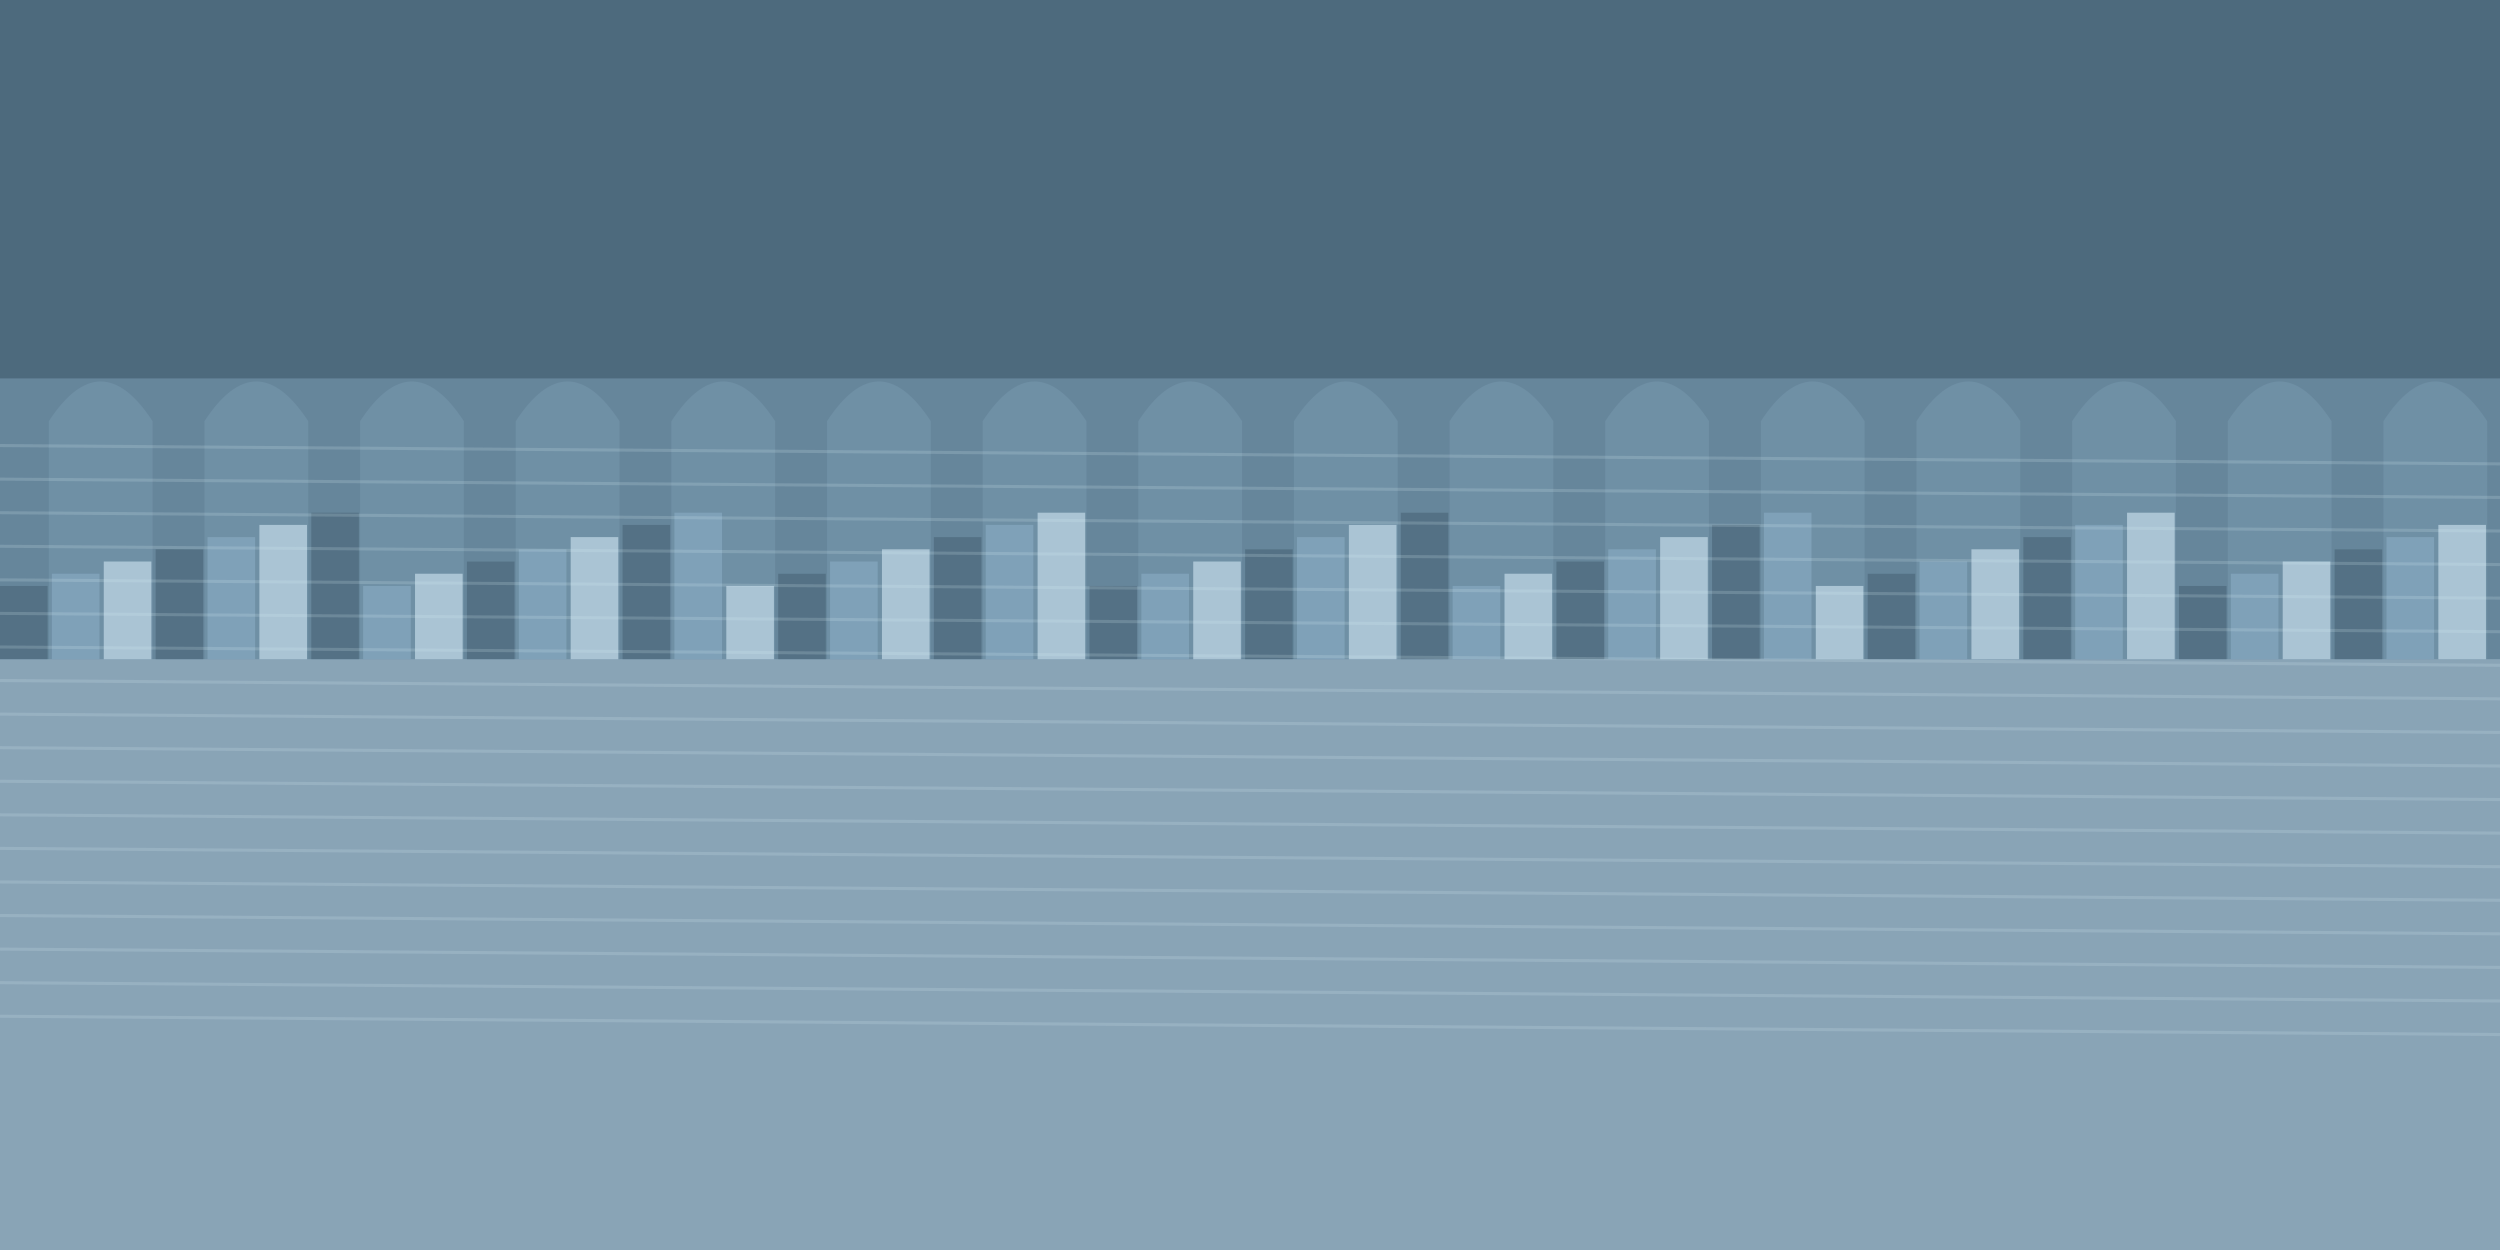
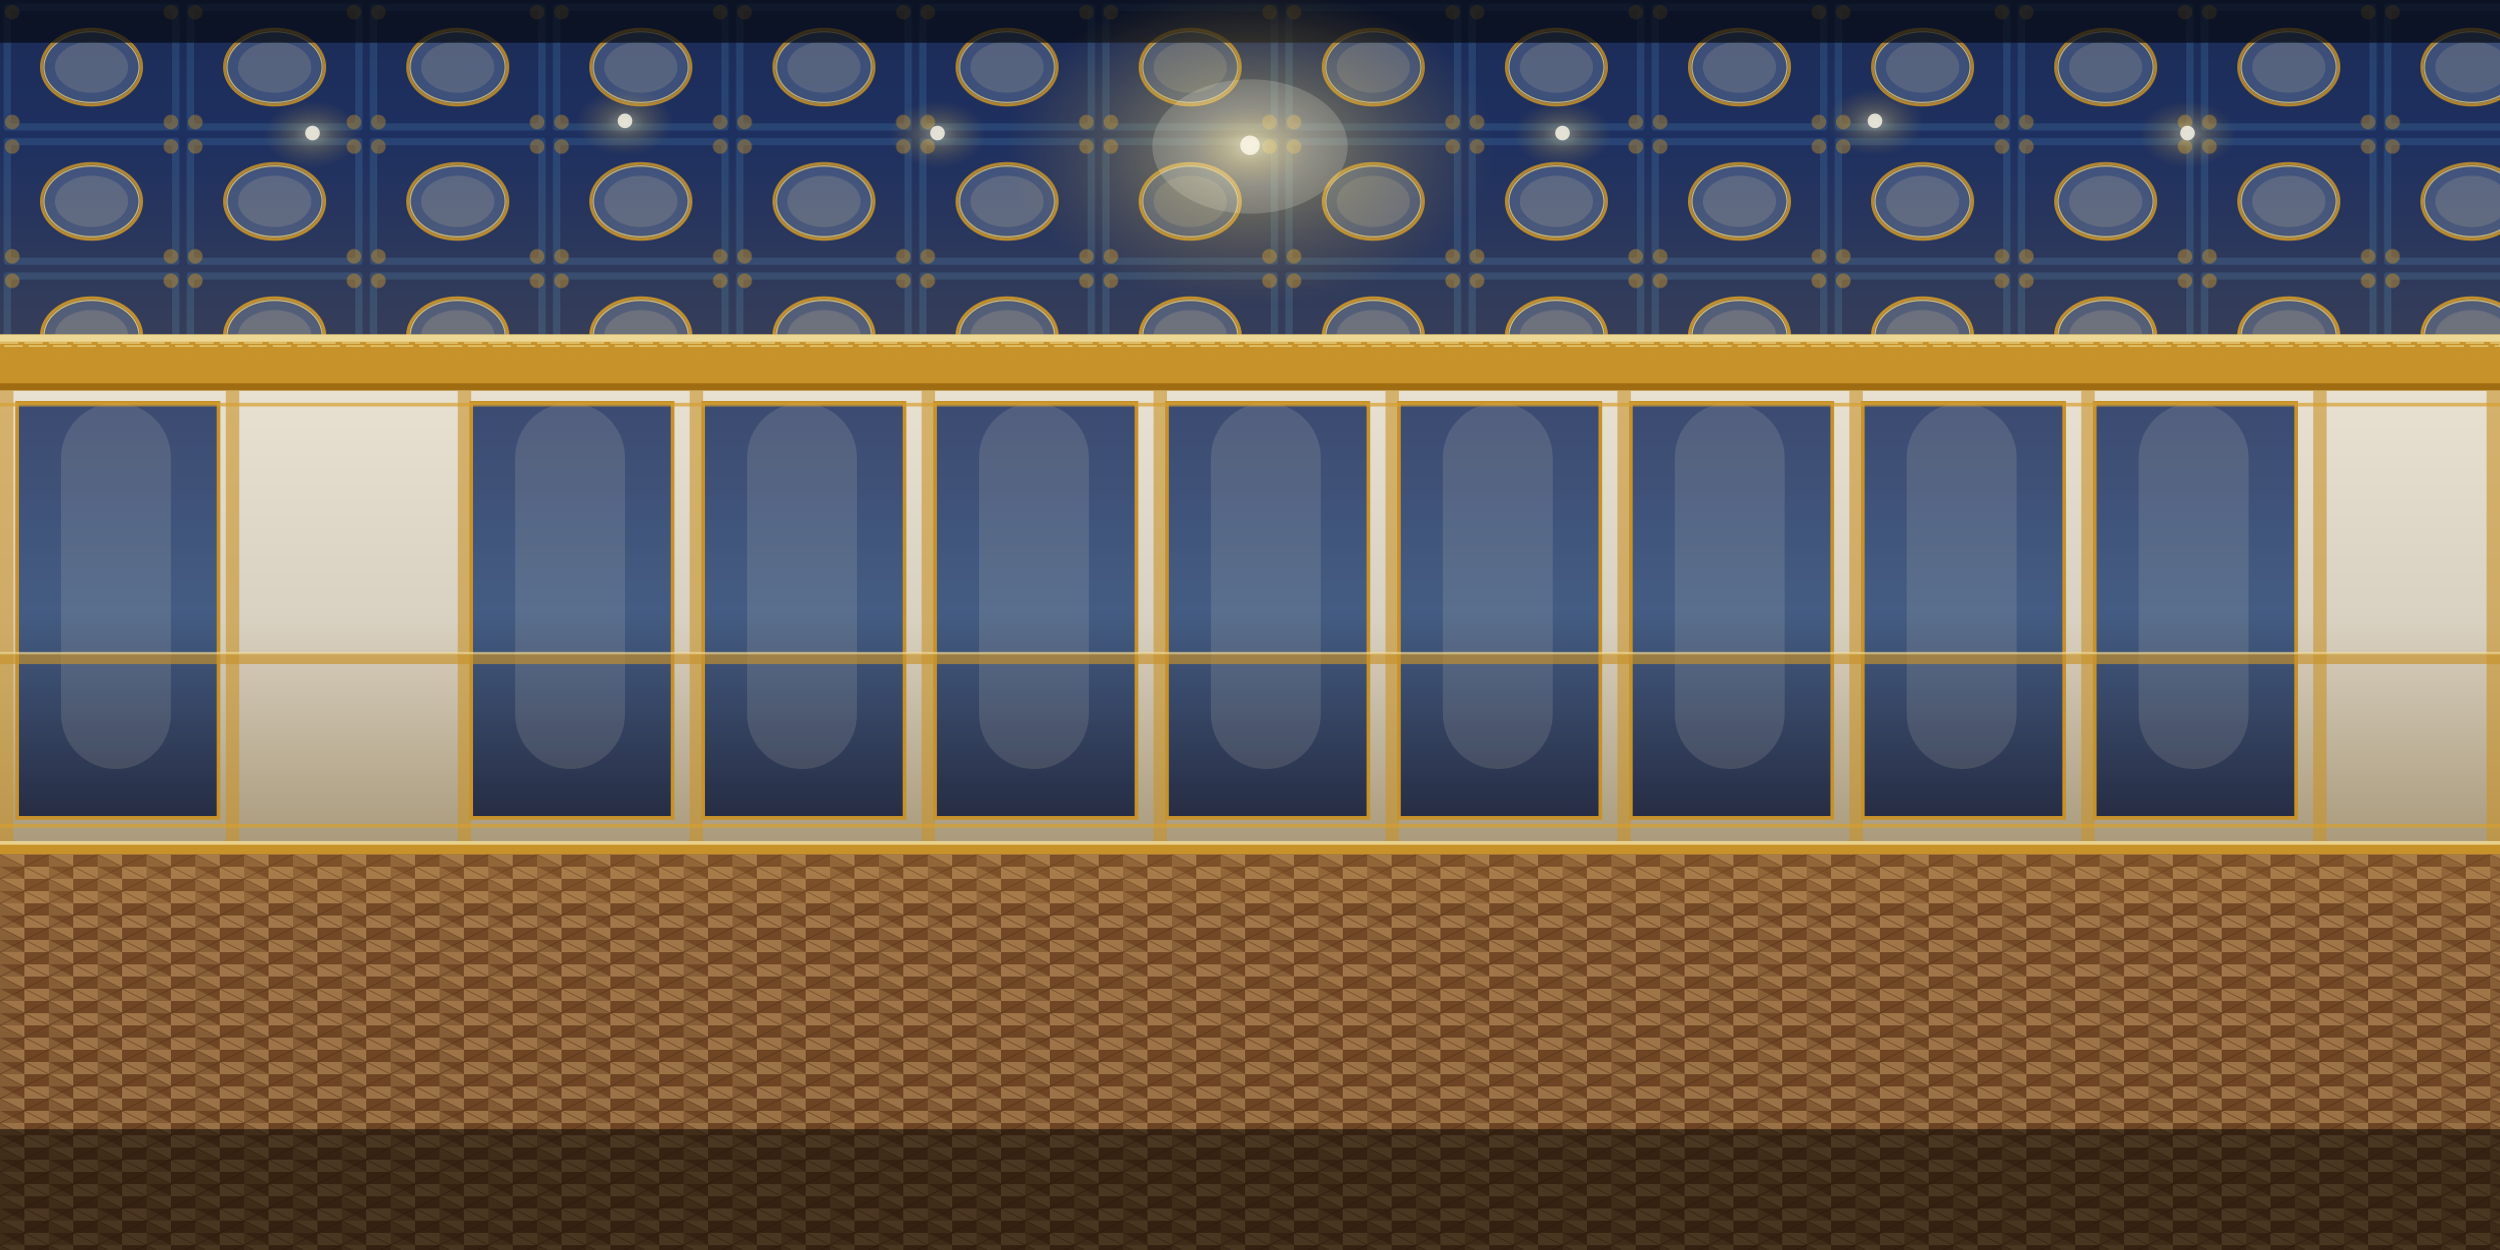
<svg xmlns="http://www.w3.org/2000/svg" viewBox="0 0 4096 2048">
-   <rect width="4096" height="2048" fill="#4d6a7d" />
-   <rect y="620" width="4096" height="1428" fill="#86a8bf" opacity="0.45" />
-   <rect y="1080" width="4096" height="968" fill="#d9ecf6" opacity="0.3" />
-   <rect x="0" y="960" width="78" height="120" fill="#4d6a7d" opacity="0.72" />
-   <rect x="85" y="940" width="78" height="140" fill="#86a8bf" opacity="0.72" />
-   <rect x="170" y="920" width="78" height="160" fill="#d9ecf6" opacity="0.72" />
-   <rect x="255" y="900" width="78" height="180" fill="#4d6a7d" opacity="0.72" />
-   <rect x="340" y="880" width="78" height="200" fill="#86a8bf" opacity="0.72" />
-   <rect x="425" y="860" width="78" height="220" fill="#d9ecf6" opacity="0.72" />
-   <rect x="510" y="840" width="78" height="240" fill="#4d6a7d" opacity="0.72" />
-   <rect x="595" y="960" width="78" height="120" fill="#86a8bf" opacity="0.72" />
-   <rect x="680" y="940" width="78" height="140" fill="#d9ecf6" opacity="0.72" />
-   <rect x="765" y="920" width="78" height="160" fill="#4d6a7d" opacity="0.72" />
-   <rect x="850" y="900" width="78" height="180" fill="#86a8bf" opacity="0.72" />
-   <rect x="935" y="880" width="78" height="200" fill="#d9ecf6" opacity="0.72" />
-   <rect x="1020" y="860" width="78" height="220" fill="#4d6a7d" opacity="0.72" />
-   <rect x="1105" y="840" width="78" height="240" fill="#86a8bf" opacity="0.72" />
-   <rect x="1190" y="960" width="78" height="120" fill="#d9ecf6" opacity="0.72" />
-   <rect x="1275" y="940" width="78" height="140" fill="#4d6a7d" opacity="0.72" />
-   <rect x="1360" y="920" width="78" height="160" fill="#86a8bf" opacity="0.72" />
-   <rect x="1445" y="900" width="78" height="180" fill="#d9ecf6" opacity="0.72" />
-   <rect x="1530" y="880" width="78" height="200" fill="#4d6a7d" opacity="0.72" />
-   <rect x="1615" y="860" width="78" height="220" fill="#86a8bf" opacity="0.72" />
-   <rect x="1700" y="840" width="78" height="240" fill="#d9ecf6" opacity="0.72" />
-   <rect x="1785" y="960" width="78" height="120" fill="#4d6a7d" opacity="0.72" />
-   <rect x="1870" y="940" width="78" height="140" fill="#86a8bf" opacity="0.72" />
-   <rect x="1955" y="920" width="78" height="160" fill="#d9ecf6" opacity="0.72" />
-   <rect x="2040" y="900" width="78" height="180" fill="#4d6a7d" opacity="0.72" />
-   <rect x="2125" y="880" width="78" height="200" fill="#86a8bf" opacity="0.72" />
-   <rect x="2210" y="860" width="78" height="220" fill="#d9ecf6" opacity="0.72" />
-   <rect x="2295" y="840" width="78" height="240" fill="#4d6a7d" opacity="0.72" />
-   <rect x="2380" y="960" width="78" height="120" fill="#86a8bf" opacity="0.72" />
-   <rect x="2465" y="940" width="78" height="140" fill="#d9ecf6" opacity="0.72" />
-   <rect x="2550" y="920" width="78" height="160" fill="#4d6a7d" opacity="0.72" />
-   <rect x="2635" y="900" width="78" height="180" fill="#86a8bf" opacity="0.72" />
-   <rect x="2720" y="880" width="78" height="200" fill="#d9ecf6" opacity="0.72" />
-   <rect x="2805" y="860" width="78" height="220" fill="#4d6a7d" opacity="0.72" />
-   <rect x="2890" y="840" width="78" height="240" fill="#86a8bf" opacity="0.72" />
-   <rect x="2975" y="960" width="78" height="120" fill="#d9ecf6" opacity="0.72" />
-   <rect x="3060" y="940" width="78" height="140" fill="#4d6a7d" opacity="0.72" />
-   <rect x="3145" y="920" width="78" height="160" fill="#86a8bf" opacity="0.72" />
-   <rect x="3230" y="900" width="78" height="180" fill="#d9ecf6" opacity="0.72" />
-   <rect x="3315" y="880" width="78" height="200" fill="#4d6a7d" opacity="0.72" />
-   <rect x="3400" y="860" width="78" height="220" fill="#86a8bf" opacity="0.72" />
-   <rect x="3485" y="840" width="78" height="240" fill="#d9ecf6" opacity="0.72" />
-   <rect x="3570" y="960" width="78" height="120" fill="#4d6a7d" opacity="0.72" />
-   <rect x="3655" y="940" width="78" height="140" fill="#86a8bf" opacity="0.72" />
-   <rect x="3740" y="920" width="78" height="160" fill="#d9ecf6" opacity="0.72" />
-   <rect x="3825" y="900" width="78" height="180" fill="#4d6a7d" opacity="0.72" />
-   <rect x="3910" y="880" width="78" height="200" fill="#86a8bf" opacity="0.72" />
-   <rect x="3995" y="860" width="78" height="220" fill="#d9ecf6" opacity="0.72" />
-   <path d="M80 690 q85 -130 170 0 v390 h-170z" fill="#86a8bf" opacity="0.28" />
-   <path d="M335 690 q85 -130 170 0 v390 h-170z" fill="#86a8bf" opacity="0.28" />
-   <path d="M590 690 q85 -130 170 0 v390 h-170z" fill="#86a8bf" opacity="0.28" />
-   <path d="M845 690 q85 -130 170 0 v390 h-170z" fill="#86a8bf" opacity="0.28" />
-   <path d="M1100 690 q85 -130 170 0 v390 h-170z" fill="#86a8bf" opacity="0.28" />
-   <path d="M1355 690 q85 -130 170 0 v390 h-170z" fill="#86a8bf" opacity="0.28" />
-   <path d="M1610 690 q85 -130 170 0 v390 h-170z" fill="#86a8bf" opacity="0.28" />
-   <path d="M1865 690 q85 -130 170 0 v390 h-170z" fill="#86a8bf" opacity="0.28" />
-   <path d="M2120 690 q85 -130 170 0 v390 h-170z" fill="#86a8bf" opacity="0.28" />
-   <path d="M2375 690 q85 -130 170 0 v390 h-170z" fill="#86a8bf" opacity="0.28" />
-   <path d="M2630 690 q85 -130 170 0 v390 h-170z" fill="#86a8bf" opacity="0.28" />
-   <path d="M2885 690 q85 -130 170 0 v390 h-170z" fill="#86a8bf" opacity="0.28" />
-   <path d="M3140 690 q85 -130 170 0 v390 h-170z" fill="#86a8bf" opacity="0.28" />
-   <path d="M3395 690 q85 -130 170 0 v390 h-170z" fill="#86a8bf" opacity="0.28" />
-   <path d="M3650 690 q85 -130 170 0 v390 h-170z" fill="#86a8bf" opacity="0.28" />
-   <path d="M3905 690 q85 -130 170 0 v390 h-170z" fill="#86a8bf" opacity="0.28" />
-   <g opacity="0.18" stroke="#d9ecf6" stroke-width="5">
-     <line x1="0" y1="730" x2="4096" y2="760" />
-     <line x1="0" y1="785" x2="4096" y2="815" />
-     <line x1="0" y1="840" x2="4096" y2="870" />
-     <line x1="0" y1="895" x2="4096" y2="925" />
-     <line x1="0" y1="950" x2="4096" y2="980" />
-     <line x1="0" y1="1005" x2="4096" y2="1035" />
-     <line x1="0" y1="1060" x2="4096" y2="1090" />
-     <line x1="0" y1="1115" x2="4096" y2="1145" />
-     <line x1="0" y1="1170" x2="4096" y2="1200" />
-     <line x1="0" y1="1225" x2="4096" y2="1255" />
-     <line x1="0" y1="1280" x2="4096" y2="1310" />
-     <line x1="0" y1="1335" x2="4096" y2="1365" />
-     <line x1="0" y1="1390" x2="4096" y2="1420" />
-     <line x1="0" y1="1445" x2="4096" y2="1475" />
-     <line x1="0" y1="1500" x2="4096" y2="1530" />
-     <line x1="0" y1="1555" x2="4096" y2="1585" />
-     <line x1="0" y1="1610" x2="4096" y2="1640" />
-     <line x1="0" y1="1665" x2="4096" y2="1695" />
+   <defs>
+     <linearGradient id="ceilG" x1="0" y1="0" x2="0" y2="1">
+       <stop offset="0" stop-color="#0a1220" />
+       <stop offset="0.4" stop-color="#1e3060" />
+       <stop offset="1" stop-color="#c8922a" />
+     </linearGradient>
+     <linearGradient id="wallG" x1="0" y1="0" x2="0" y2="1">
+       <stop offset="0" stop-color="#e8e0d0" />
+       <stop offset="0.5" stop-color="#d8d0c0" />
+       <stop offset="1" stop-color="#a89878" />
+     </linearGradient>
+     <linearGradient id="floorG" x1="0" y1="0" x2="0" y2="1">
+       <stop offset="0" stop-color="#9a7040" />
+       <stop offset="1" stop-color="#1a0e04" />
+     </linearGradient>
+     <linearGradient id="drapeG" x1="0" y1="0" x2="0" y2="1">
+       <stop offset="0" stop-color="#1e3060" />
+       <stop offset="0.5" stop-color="#2a4878" />
+       <stop offset="1" stop-color="#0e1838" />
+     </linearGradient>
+     <linearGradient id="panelG" x1="0" y1="0" x2="1" y2="0">
+       <stop offset="0" stop-color="#e0d8c8" />
+       <stop offset="0.5" stop-color="#f0e8d8" />
+       <stop offset="1" stop-color="#c8c0b0" />
+     </linearGradient>
+     <radialGradient id="medallG" cx="50%" cy="50%" r="50%">
+       <stop offset="0" stop-color="#fff8d0" stop-opacity="0.6" />
+       <stop offset="0.4" stop-color="#f0d060" stop-opacity="0.3" />
+       <stop offset="1" stop-color="#c8922a" stop-opacity="0" />
+     </radialGradient>
+     <pattern id="ceilOrn" x="0" y="0" width="300" height="220" patternUnits="userSpaceOnUse">
+       <rect width="300" height="220" fill="#1e3060" />
+       <rect x="6" y="6" width="288" height="208" fill="#2a4878" rx="5" />
+       <rect x="18" y="18" width="264" height="184" fill="#1e3060" rx="3" />
+       <ellipse cx="150" cy="110" rx="80" ry="60" fill="#b8d0f0" opacity="0.25" />
+       <ellipse cx="150" cy="110" rx="60" ry="42" fill="#e8d0a0" opacity="0.18" />
+       <ellipse cx="150" cy="110" rx="82" ry="62" fill="none" stroke="#c8922a" stroke-width="5" />
+       <ellipse cx="150" cy="110" rx="78" ry="58" fill="none" stroke="#e8d080" stroke-width="2" />
+       <circle cx="20" cy="20" r="12" fill="#c8922a" opacity="0.5" />
+       <circle cx="280" cy="20" r="12" fill="#c8922a" opacity="0.5" />
+       <circle cx="20" cy="200" r="12" fill="#c8922a" opacity="0.5" />
+       <circle cx="280" cy="200" r="12" fill="#c8922a" opacity="0.5" />
+     </pattern>
+     <pattern id="herring" x="0" y="0" width="80" height="40" patternUnits="userSpaceOnUse">
+       <rect width="80" height="40" fill="#8a6038" />
+       <polygon points="0,0 40,0 40,20" fill="#aa8050" opacity="0.8" />
+       <polygon points="40,0 80,0 80,20 40,20" fill="#6a4020" opacity="0.8" />
+       <polygon points="0,20 40,20 40,40" fill="#6a4020" opacity="0.8" />
+       <polygon points="40,20 80,20 80,40 40,40" fill="#aa8050" opacity="0.8" />
+       <line x1="0" y1="0" x2="80" y2="40" stroke="#4a2810" stroke-width="1.5" opacity="0.5" />
+       <line x1="80" y1="0" x2="0" y2="40" stroke="#4a2810" stroke-width="1.5" opacity="0.5" />
+     </pattern>
+   </defs>
+   <rect width="4096" height="580" fill="url(#ceilG)" />
+   <rect width="4096" height="550" fill="url(#ceilOrn)" opacity="0.85" />
+   <rect width="4096" height="70" fill="#060810" opacity="0.7" />
+   <ellipse cx="2048" cy="240" rx="400" ry="260" fill="url(#medallG)" />
+   <ellipse cx="2048" cy="240" rx="160" ry="110" fill="#fffae8" opacity="0.18" />
+   <g fill="url(#medallG)" opacity="0.7">
+     <ellipse cx="512" cy="220" rx="80" ry="55" />
+     <ellipse cx="1024" cy="200" rx="80" ry="55" />
+     <ellipse cx="1536" cy="220" rx="80" ry="55" />
+     <ellipse cx="2048" cy="240" rx="100" ry="65" />
+     <ellipse cx="2560" cy="220" rx="80" ry="55" />
+     <ellipse cx="3072" cy="200" rx="80" ry="55" />
+     <ellipse cx="3584" cy="220" rx="80" ry="55" />
  </g>
+   <g fill="#fffae8" opacity="0.8">
+     <circle cx="512" cy="218" r="12" />
+     <circle cx="1024" cy="198" r="12" />
+     <circle cx="1536" cy="218" r="12" />
+     <circle cx="2048" cy="238" r="16" />
+     <circle cx="2560" cy="218" r="12" />
+     <circle cx="3072" cy="198" r="12" />
+     <circle cx="3584" cy="218" r="12" />
+   </g>
+   <rect y="548" width="4096" height="100" fill="#c8922a" />
+   <rect y="548" width="4096" height="12" fill="#f0e0a0" opacity="0.9" />
+   <rect y="628" width="4096" height="12" fill="#9a6810" opacity="0.9" />
+   <g fill="#d4a030" opacity="0.7">
+     <rect x="0" y="562" width="4096" height="5" fill="none" stroke="#e8d080" stroke-width="3" stroke-dasharray="30 10" />
+     <rect x="0" y="580" width="4096" height="5" fill="none" stroke="#c8922a" stroke-width="2" stroke-dasharray="15 15" />
+   </g>
+   <rect y="640" width="4096" height="760" fill="url(#wallG)" />
+   <g fill="#c8922a" opacity="0.6">
+     <rect x="0" y="640" width="22" height="760" />
+     <rect x="370" y="640" width="22" height="760" />
+     <rect x="750" y="640" width="22" height="760" />
+     <rect x="1130" y="640" width="22" height="760" />
+     <rect x="1510" y="640" width="22" height="760" />
+     <rect x="1890" y="640" width="22" height="760" />
+     <rect x="2270" y="640" width="22" height="760" />
+     <rect x="2650" y="640" width="22" height="760" />
+     <rect x="3030" y="640" width="22" height="760" />
+     <rect x="3410" y="640" width="22" height="760" />
+     <rect x="3790" y="640" width="22" height="760" />
+     <rect x="4074" y="640" width="22" height="760" />
+   </g>
+   <g>
+     <rect x="28" y="660" width="330" height="680" fill="url(#drapeG)" opacity="0.85" />
+     <rect x="28" y="660" width="330" height="680" fill="none" stroke="#c8922a" stroke-width="6" />
+     <rect x="100" y="660" width="180" height="600" fill="#fff8e0" opacity="0.12" rx="90" />
+     <rect x="772" y="660" width="330" height="680" fill="url(#drapeG)" opacity="0.85" />
+     <rect x="772" y="660" width="330" height="680" fill="none" stroke="#c8922a" stroke-width="6" />
+     <rect x="844" y="660" width="180" height="600" fill="#fff8e0" opacity="0.12" rx="90" />
+     <rect x="1152" y="660" width="330" height="680" fill="url(#drapeG)" opacity="0.85" />
+     <rect x="1152" y="660" width="330" height="680" fill="none" stroke="#c8922a" stroke-width="6" />
+     <rect x="1224" y="660" width="180" height="600" fill="#fff8e0" opacity="0.12" rx="90" />
+     <rect x="1532" y="660" width="330" height="680" fill="url(#drapeG)" opacity="0.85" />
+     <rect x="1532" y="660" width="330" height="680" fill="none" stroke="#c8922a" stroke-width="6" />
+     <rect x="1604" y="660" width="180" height="600" fill="#fff8e0" opacity="0.12" rx="90" />
+     <rect x="1912" y="660" width="330" height="680" fill="url(#drapeG)" opacity="0.85" />
+     <rect x="1912" y="660" width="330" height="680" fill="none" stroke="#c8922a" stroke-width="6" />
+     <rect x="1984" y="660" width="180" height="600" fill="#fff8e0" opacity="0.12" rx="90" />
+     <rect x="2292" y="660" width="330" height="680" fill="url(#drapeG)" opacity="0.85" />
+     <rect x="2292" y="660" width="330" height="680" fill="none" stroke="#c8922a" stroke-width="6" />
+     <rect x="2364" y="660" width="180" height="600" fill="#fff8e0" opacity="0.12" rx="90" />
+     <rect x="2672" y="660" width="330" height="680" fill="url(#drapeG)" opacity="0.85" />
+     <rect x="2672" y="660" width="330" height="680" fill="none" stroke="#c8922a" stroke-width="6" />
+     <rect x="2744" y="660" width="180" height="600" fill="#fff8e0" opacity="0.12" rx="90" />
+     <rect x="3052" y="660" width="330" height="680" fill="url(#drapeG)" opacity="0.85" />
+     <rect x="3052" y="660" width="330" height="680" fill="none" stroke="#c8922a" stroke-width="6" />
+     <rect x="3124" y="660" width="180" height="600" fill="#fff8e0" opacity="0.12" rx="90" />
+     <rect x="3432" y="660" width="330" height="680" fill="url(#drapeG)" opacity="0.85" />
+     <rect x="3432" y="660" width="330" height="680" fill="none" stroke="#c8922a" stroke-width="6" />
+     <rect x="3504" y="660" width="180" height="600" fill="#fff8e0" opacity="0.12" rx="90" />
+   </g>
+   <rect y="660" width="4096" height="6" fill="#d4a030" opacity="0.7" />
+   <rect y="1350" width="4096" height="6" fill="#d4a030" opacity="0.7" />
+   <rect y="1070" width="4096" height="18" fill="#c8922a" opacity="0.65" />
+   <rect y="1068" width="4096" height="4" fill="#f0e0a0" opacity="0.6" />
+   <rect y="1380" width="4096" height="28" fill="#c8922a" />
+   <rect y="1378" width="4096" height="6" fill="#f0e0a0" opacity="0.8" />
+   <rect y="1400" width="4096" height="648" fill="url(#floorG)" />
+   <rect y="1400" width="4096" height="648" fill="url(#herring)" opacity="0.9" />
+   <rect y="1400" width="4096" height="80" fill="#d4a840" opacity="0.08" />
+   <rect y="1850" width="4096" height="198" fill="#0a0804" opacity="0.55" />
</svg>
